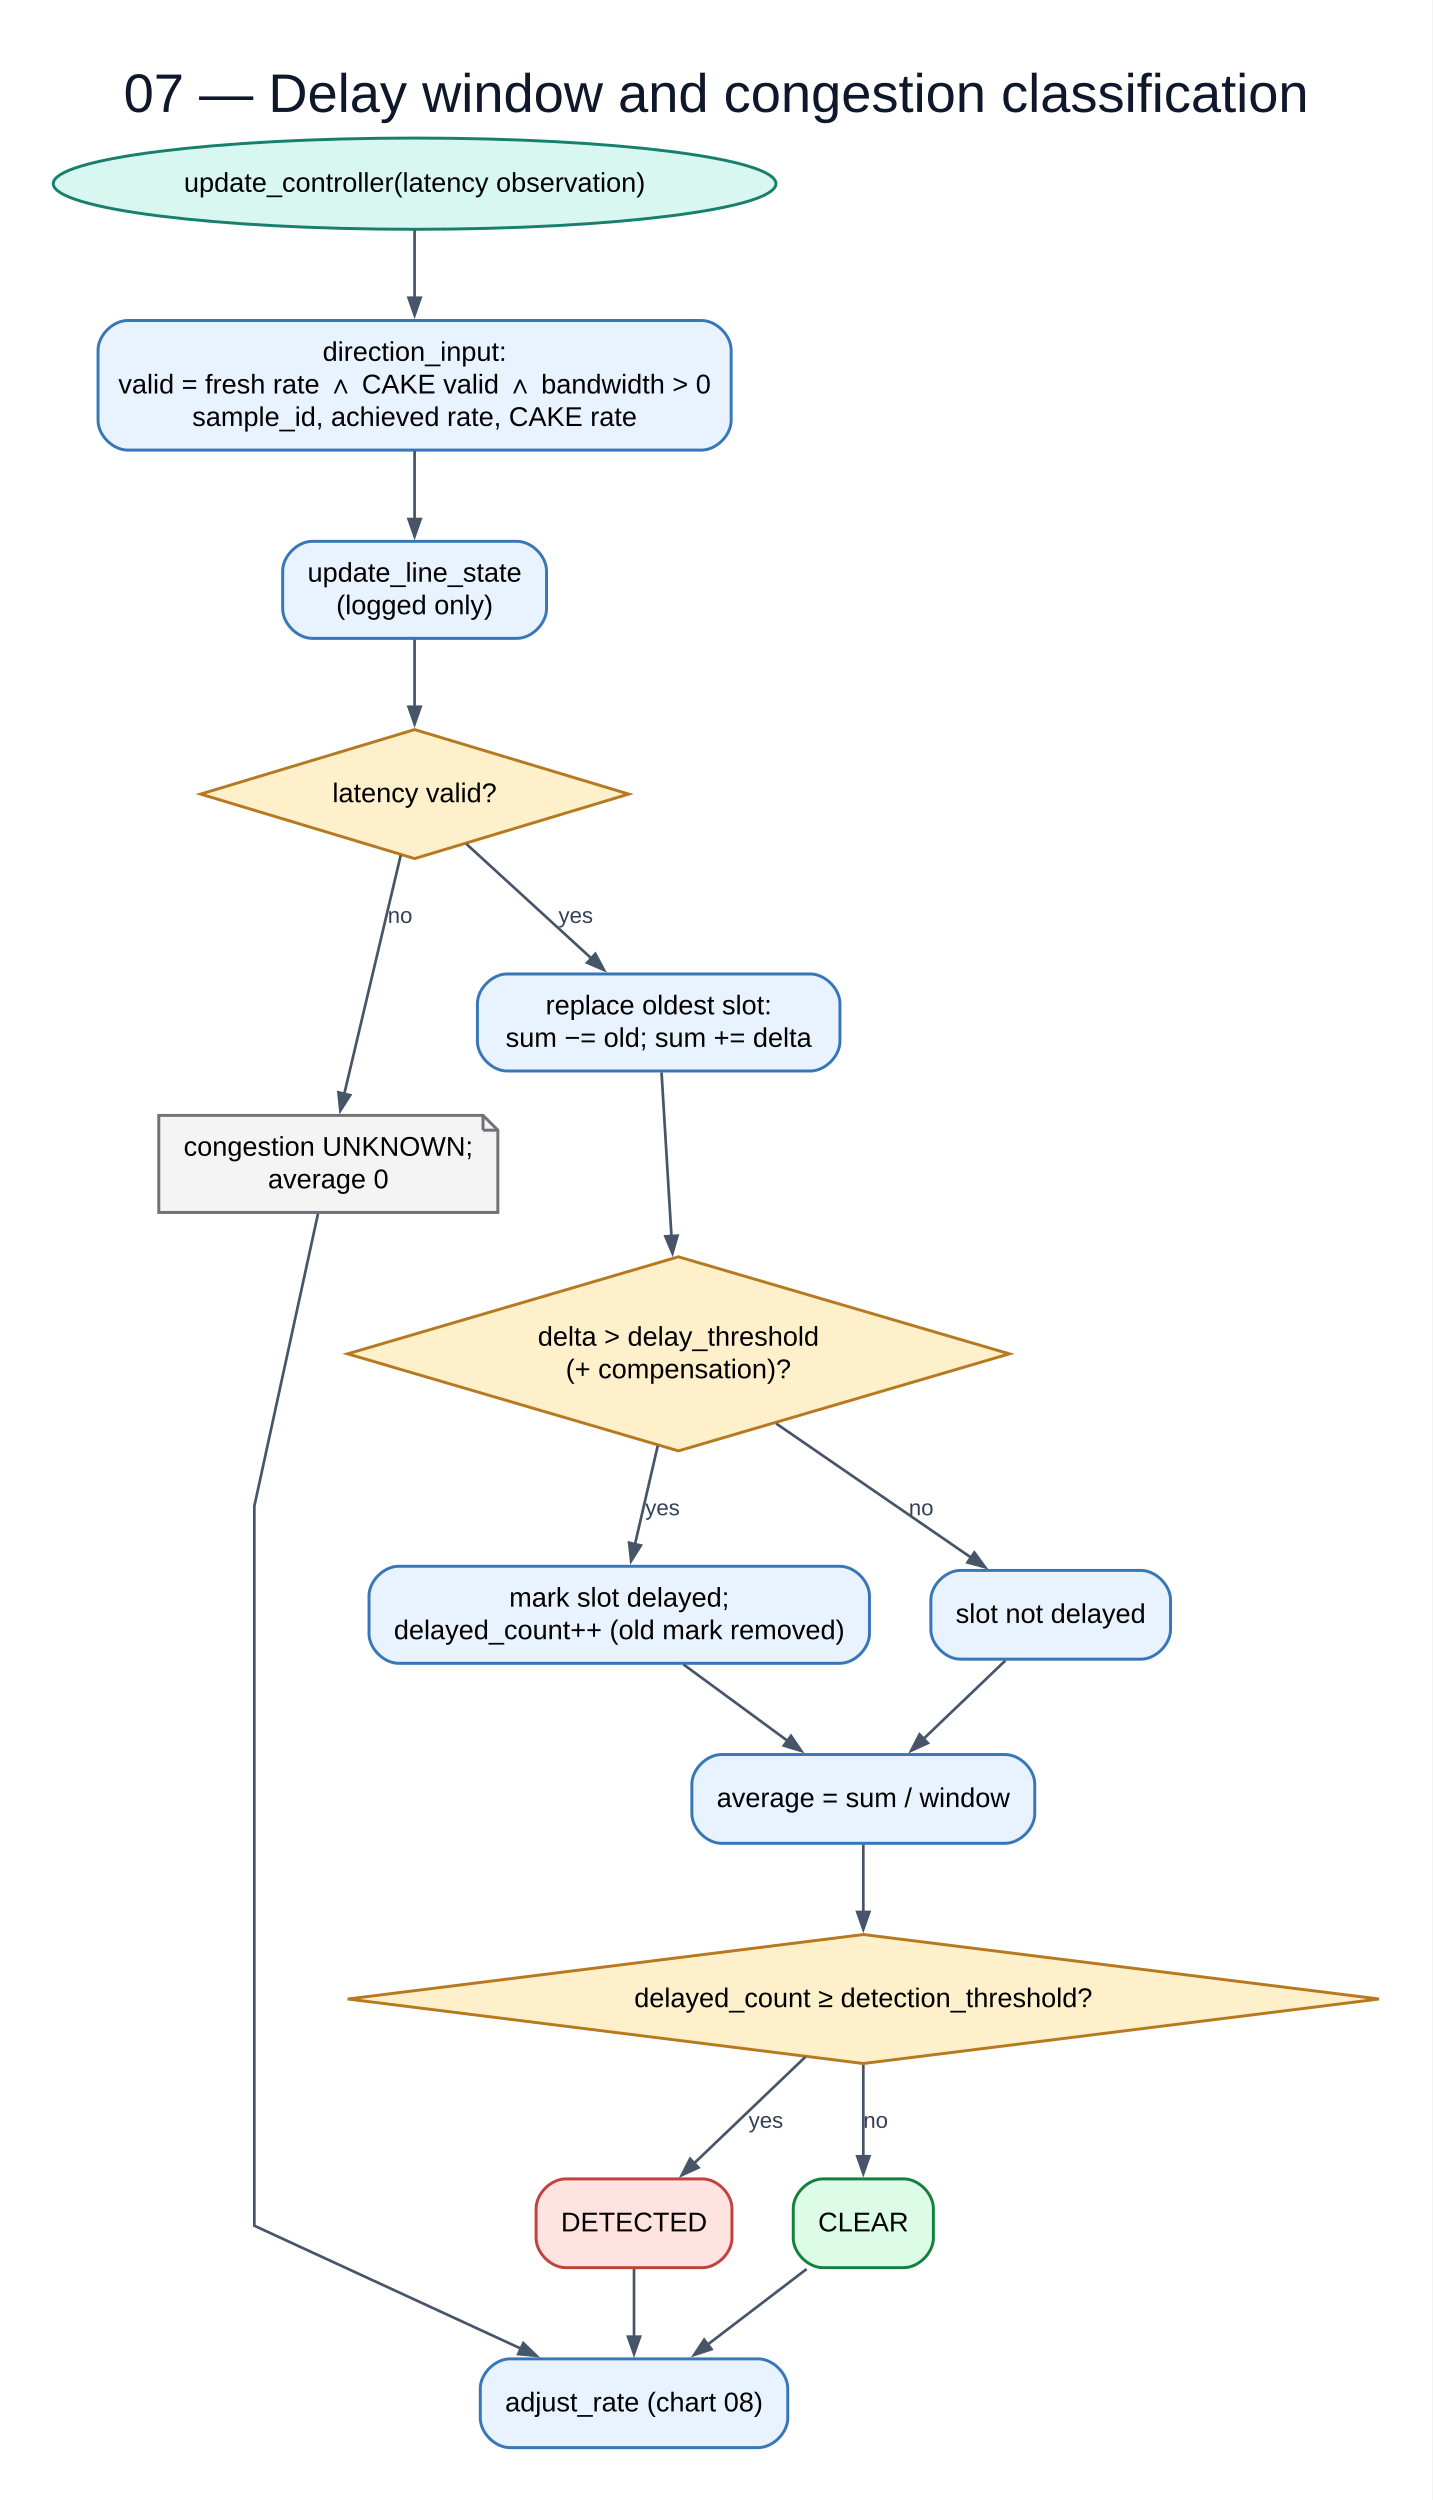
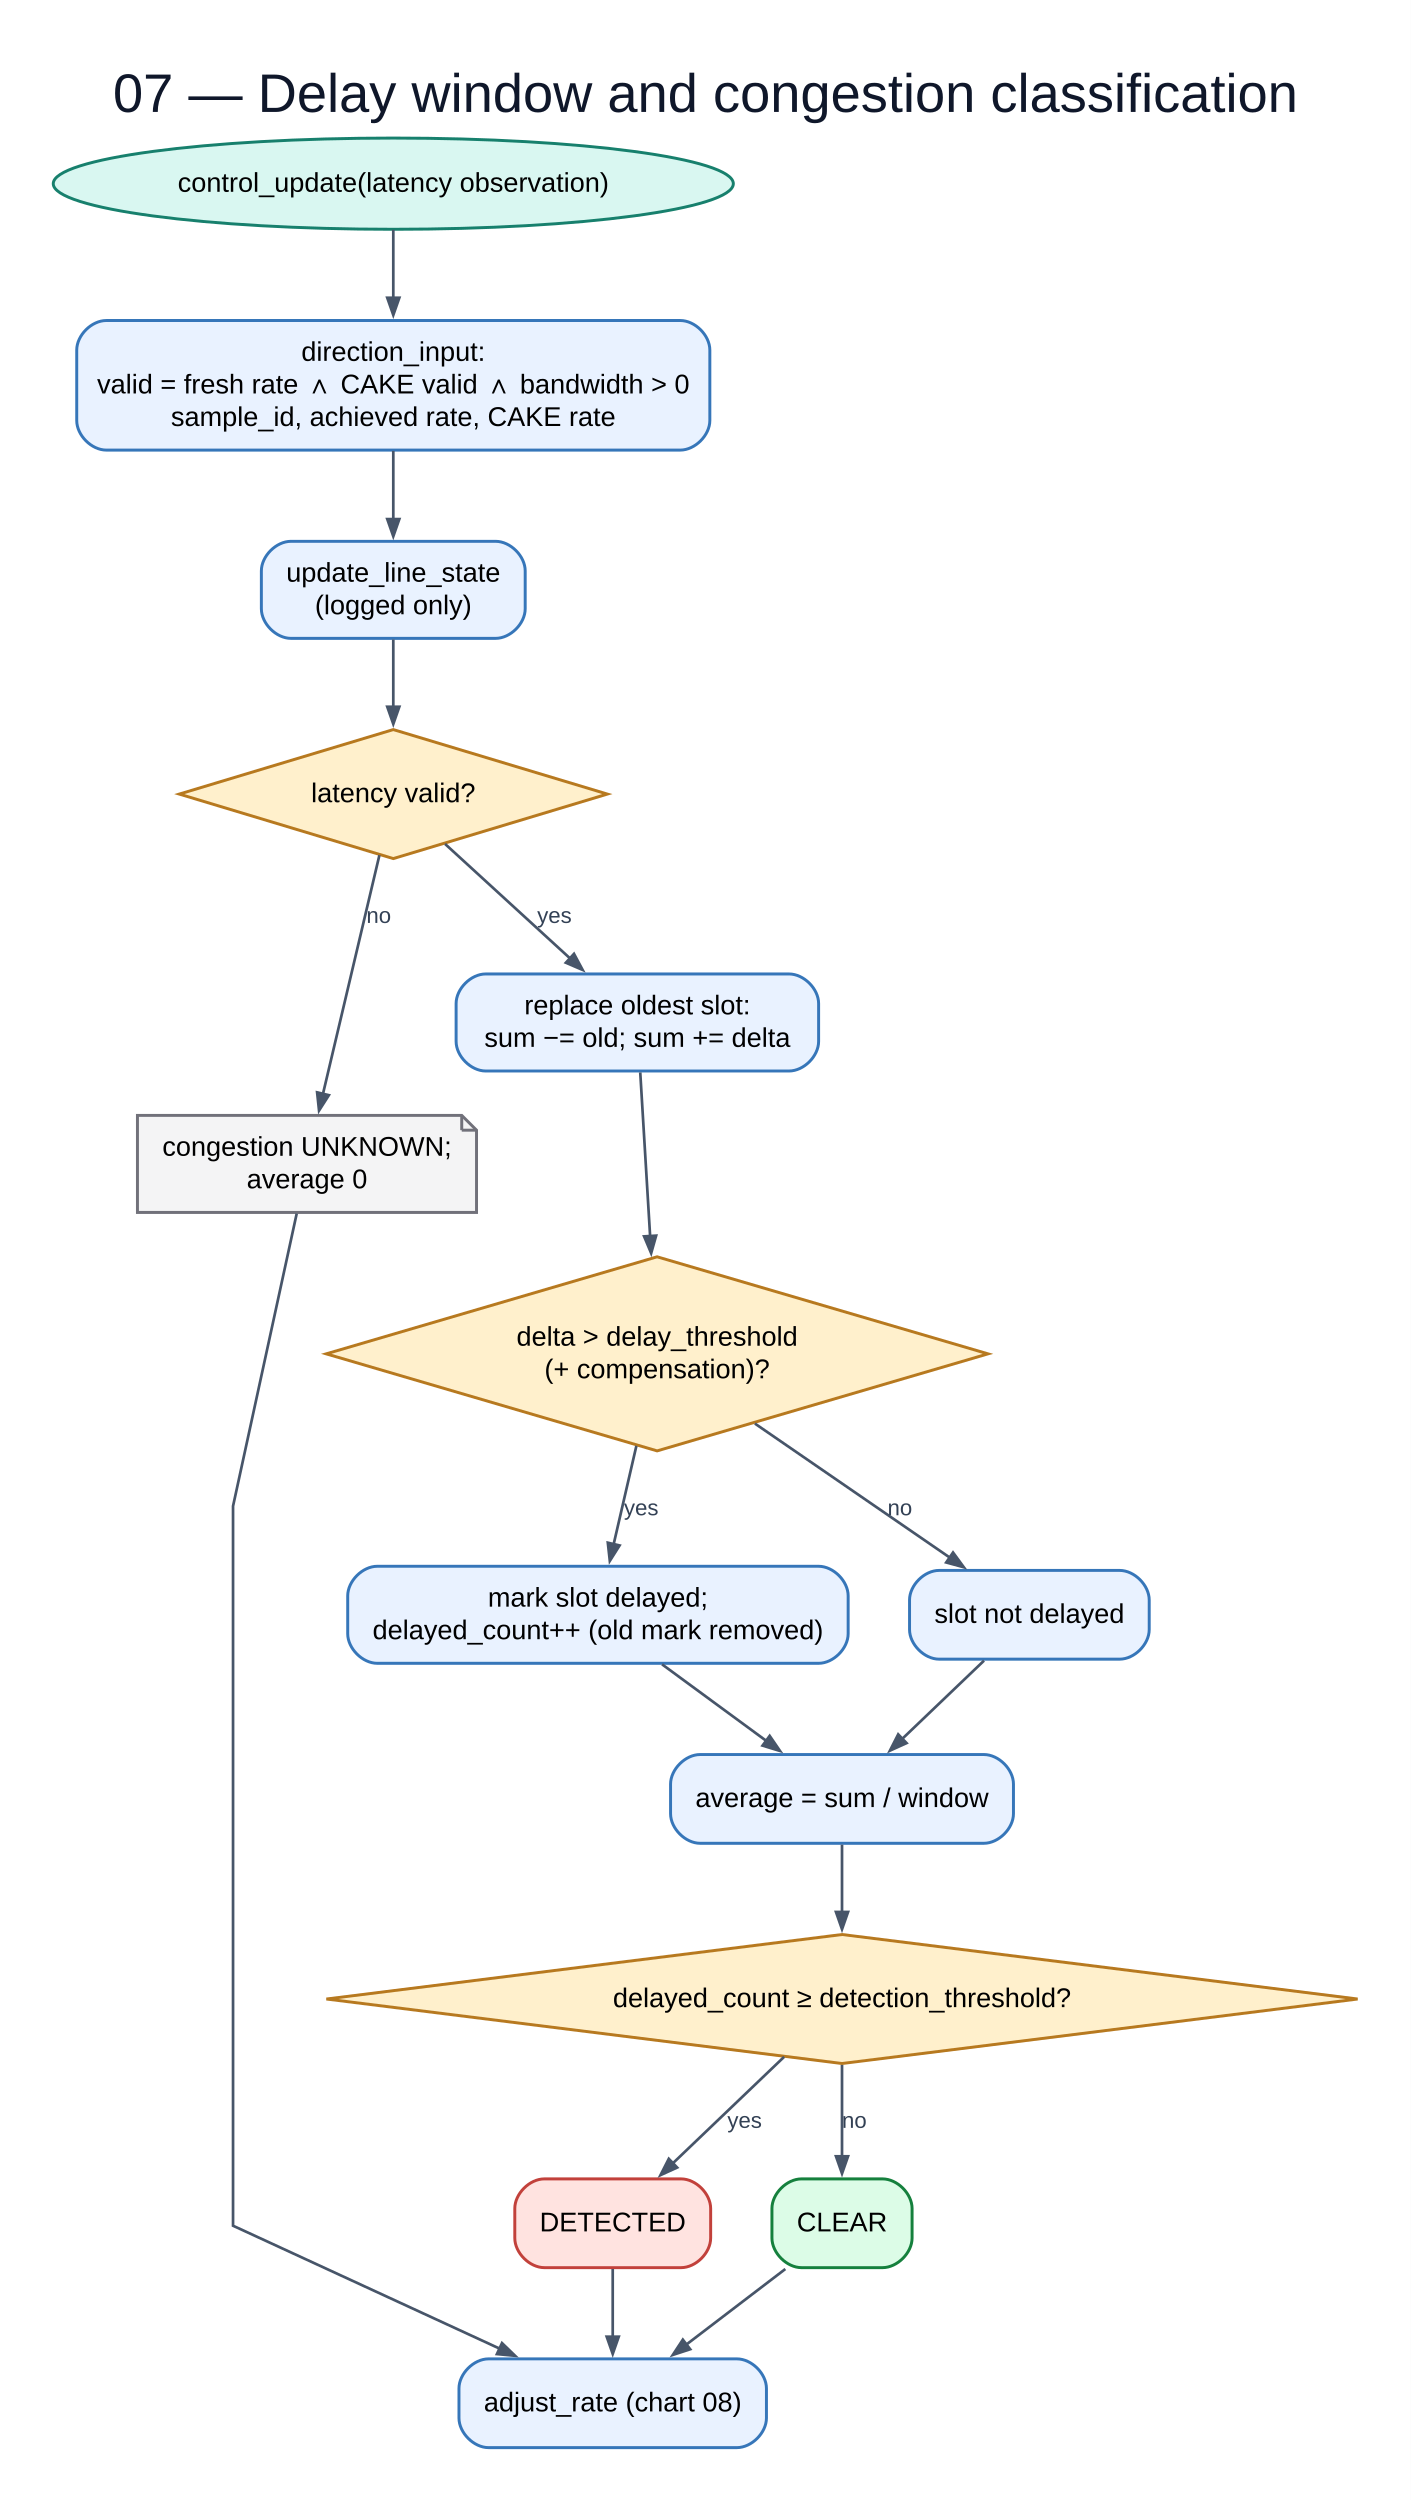
- <svg xmlns="http://www.w3.org/2000/svg" width="581pt" height="1014pt" viewBox="0.00 0.00 581.00 1014.00">
+ <svg xmlns="http://www.w3.org/2000/svg" width="572pt" height="1014pt" viewBox="0.00 0.00 572.00 1014.00">
  <g id="graph0" class="graph" transform="scale(1 1) rotate(0) translate(21.6 992.76)">
-     <polygon fill="white" stroke="none" points="-21.6,21.6 -21.6,-992.76 559.29,-992.76 559.29,21.6 -21.6,21.6" />
-     <text xml:space="preserve" text-anchor="middle" x="268.85" y="-947.36" font-family="Arial" font-size="22.00" fill="#0f172a">07 — Delay window and congestion classification</text>
+     <polygon fill="white" stroke="none" points="-21.6,21.6 -21.6,-992.76 550.65,-992.76 550.65,21.6 -21.6,21.6" />
+     <text xml:space="preserve" text-anchor="middle" x="264.52" y="-947.36" font-family="Arial" font-size="22.00" fill="#0f172a">07 — Delay window and congestion classification</text>
    <g id="node1" class="node">
-       <ellipse fill="#d9f7f1" stroke="#17806d" stroke-width="1.2" cx="146.56" cy="-918.26" rx="146.56" ry="18.5" />
-       <text xml:space="preserve" text-anchor="middle" x="146.56" y="-914.96" font-family="Arial" font-size="11.00">update_controller(latency observation)</text>
+       <ellipse fill="#d9f7f1" stroke="#17806d" stroke-width="1.2" cx="137.92" cy="-918.26" rx="137.92" ry="18.5" />
+       <text xml:space="preserve" text-anchor="middle" x="137.92" y="-914.96" font-family="Arial" font-size="11.00">control_update(latency observation)</text>
    </g>
    <g id="node2" class="node">
-       <path fill="#e9f2ff" stroke="#3676b9" stroke-width="1.2" d="M262.95,-862.76C262.95,-862.76 30.17,-862.76 30.17,-862.76 24.17,-862.76 18.17,-856.76 18.17,-850.76 18.17,-850.76 18.17,-822.2 18.17,-822.2 18.17,-816.2 24.17,-810.2 30.17,-810.2 30.17,-810.2 262.95,-810.2 262.95,-810.2 268.95,-810.2 274.95,-816.2 274.95,-822.2 274.95,-822.2 274.95,-850.76 274.95,-850.76 274.95,-856.76 268.95,-862.76 262.95,-862.76" />
-       <text xml:space="preserve" text-anchor="middle" x="146.56" y="-846.38" font-family="Arial" font-size="11.00">direction_input:</text>
-       <text xml:space="preserve" text-anchor="middle" x="146.56" y="-833.18" font-family="Arial" font-size="11.00">valid = fresh rate ∧ CAKE valid ∧ bandwidth &gt; 0</text>
-       <text xml:space="preserve" text-anchor="middle" x="146.56" y="-819.98" font-family="Arial" font-size="11.00">sample_id, achieved rate, CAKE rate</text>
+       <path fill="#e9f2ff" stroke="#3676b9" stroke-width="1.2" d="M254.31,-862.76C254.31,-862.76 21.52,-862.76 21.52,-862.76 15.52,-862.76 9.52,-856.76 9.52,-850.76 9.52,-850.76 9.52,-822.2 9.52,-822.2 9.52,-816.2 15.52,-810.2 21.52,-810.2 21.52,-810.2 254.31,-810.2 254.31,-810.2 260.31,-810.2 266.31,-816.2 266.31,-822.2 266.31,-822.2 266.31,-850.76 266.31,-850.76 266.31,-856.76 260.31,-862.76 254.31,-862.76" />
+       <text xml:space="preserve" text-anchor="middle" x="137.92" y="-846.38" font-family="Arial" font-size="11.00">direction_input:</text>
+       <text xml:space="preserve" text-anchor="middle" x="137.92" y="-833.18" font-family="Arial" font-size="11.00">valid = fresh rate ∧ CAKE valid ∧ bandwidth &gt; 0</text>
+       <text xml:space="preserve" text-anchor="middle" x="137.92" y="-819.98" font-family="Arial" font-size="11.00">sample_id, achieved rate, CAKE rate</text>
    </g>
    <g id="edge1" class="edge">
-       <path fill="none" stroke="#475569" stroke-width="1.1" d="M146.56,-899.55C146.56,-891.4 146.56,-881.43 146.56,-871.89" />
-       <polygon fill="#475569" stroke="#475569" stroke-width="1.1" points="149.01,-871.98 146.56,-864.98 144.11,-871.98 149.01,-871.98" />
+       <path fill="none" stroke="#475569" stroke-width="1.1" d="M137.92,-899.55C137.92,-891.4 137.92,-881.43 137.92,-871.89" />
+       <polygon fill="#475569" stroke="#475569" stroke-width="1.1" points="140.37,-871.98 137.92,-864.98 135.47,-871.98 140.37,-871.98" />
    </g>
    <g id="node3" class="node">
-       <path fill="#e9f2ff" stroke="#3676b9" stroke-width="1.2" d="M188.07,-773.2C188.07,-773.2 105.05,-773.2 105.05,-773.2 99.05,-773.2 93.05,-767.2 93.05,-761.2 93.05,-761.2 93.05,-745.84 93.05,-745.84 93.05,-739.84 99.05,-733.84 105.05,-733.84 105.05,-733.84 188.07,-733.84 188.07,-733.84 194.07,-733.84 200.07,-739.84 200.07,-745.84 200.07,-745.84 200.07,-761.2 200.07,-761.2 200.07,-767.2 194.07,-773.2 188.07,-773.2" />
-       <text xml:space="preserve" text-anchor="middle" x="146.56" y="-756.82" font-family="Arial" font-size="11.00">update_line_state</text>
-       <text xml:space="preserve" text-anchor="middle" x="146.56" y="-743.62" font-family="Arial" font-size="11.00">(logged only)</text>
+       <path fill="#e9f2ff" stroke="#3676b9" stroke-width="1.2" d="M179.42,-773.2C179.42,-773.2 96.41,-773.2 96.41,-773.2 90.41,-773.2 84.41,-767.2 84.41,-761.2 84.41,-761.2 84.41,-745.84 84.41,-745.84 84.41,-739.84 90.41,-733.84 96.41,-733.84 96.41,-733.84 179.42,-733.84 179.42,-733.84 185.42,-733.84 191.42,-739.84 191.42,-745.84 191.42,-745.84 191.42,-761.2 191.42,-761.2 191.42,-767.2 185.42,-773.2 179.42,-773.2" />
+       <text xml:space="preserve" text-anchor="middle" x="137.92" y="-756.82" font-family="Arial" font-size="11.00">update_line_state</text>
+       <text xml:space="preserve" text-anchor="middle" x="137.92" y="-743.62" font-family="Arial" font-size="11.00">(logged only)</text>
    </g>
    <g id="edge2" class="edge">
-       <path fill="none" stroke="#475569" stroke-width="1.1" d="M146.56,-809.86C146.56,-801.04 146.56,-791.12 146.56,-782.14" />
-       <polygon fill="#475569" stroke="#475569" stroke-width="1.1" points="149.01,-782.22 146.56,-775.22 144.11,-782.22 149.01,-782.22" />
+       <path fill="none" stroke="#475569" stroke-width="1.1" d="M137.92,-809.86C137.92,-801.04 137.92,-791.12 137.92,-782.14" />
+       <polygon fill="#475569" stroke="#475569" stroke-width="1.1" points="140.37,-782.22 137.92,-775.22 135.47,-782.22 140.37,-782.22" />
    </g>
    <g id="node4" class="node">
-       <polygon fill="#fff0cc" stroke="#b7791f" stroke-width="1.2" points="146.56,-696.84 59.75,-670.68 146.56,-644.52 233.37,-670.68 146.56,-696.84" />
-       <text xml:space="preserve" text-anchor="middle" x="146.56" y="-667.38" font-family="Arial" font-size="11.00">latency valid?</text>
+       <polygon fill="#fff0cc" stroke="#b7791f" stroke-width="1.2" points="137.92,-696.84 51.11,-670.68 137.92,-644.52 224.73,-670.68 137.92,-696.84" />
+       <text xml:space="preserve" text-anchor="middle" x="137.92" y="-667.38" font-family="Arial" font-size="11.00">latency valid?</text>
    </g>
    <g id="edge3" class="edge">
-       <path fill="none" stroke="#475569" stroke-width="1.1" d="M146.56,-733.36C146.56,-725.14 146.56,-715.28 146.56,-705.88" />
-       <polygon fill="#475569" stroke="#475569" stroke-width="1.1" points="149.01,-706.1 146.56,-699.1 144.11,-706.1 149.01,-706.1" />
+       <path fill="none" stroke="#475569" stroke-width="1.1" d="M137.92,-733.36C137.92,-725.14 137.92,-715.28 137.92,-705.88" />
+       <polygon fill="#475569" stroke="#475569" stroke-width="1.1" points="140.37,-706.1 137.92,-699.1 135.47,-706.1 140.37,-706.1" />
    </g>
    <g id="node5" class="node">
-       <polygon fill="#f4f4f5" stroke="#71717a" stroke-width="1.2" points="174.32,-540.36 42.8,-540.36 42.8,-501 180.32,-501 180.32,-534.36 174.32,-540.36" />
-       <polyline fill="none" stroke="#71717a" stroke-width="1.2" points="174.32,-540.36 174.32,-534.36" />
-       <polyline fill="none" stroke="#71717a" stroke-width="1.2" points="180.32,-534.36 174.32,-534.36" />
-       <text xml:space="preserve" text-anchor="middle" x="111.56" y="-523.98" font-family="Arial" font-size="11.00">congestion UNKNOWN;</text>
-       <text xml:space="preserve" text-anchor="middle" x="111.56" y="-510.78" font-family="Arial" font-size="11.00">average 0</text>
+       <polygon fill="#f4f4f5" stroke="#71717a" stroke-width="1.2" points="165.68,-540.36 34.15,-540.36 34.15,-501 171.68,-501 171.68,-534.36 165.68,-540.36" />
+       <polyline fill="none" stroke="#71717a" stroke-width="1.2" points="165.68,-540.36 165.68,-534.36" />
+       <polyline fill="none" stroke="#71717a" stroke-width="1.2" points="171.68,-534.36 165.68,-534.36" />
+       <text xml:space="preserve" text-anchor="middle" x="102.92" y="-523.98" font-family="Arial" font-size="11.00">congestion UNKNOWN;</text>
+       <text xml:space="preserve" text-anchor="middle" x="102.92" y="-510.78" font-family="Arial" font-size="11.00">average 0</text>
    </g>
    <g id="edge4" class="edge">
-       <path fill="none" stroke="#475569" stroke-width="1.1" d="M140.94,-645.9C134.67,-619.39 124.55,-576.6 117.97,-548.8" />
-       <polygon fill="#475569" stroke="#475569" stroke-width="1.1" points="120.44,-548.56 116.44,-542.31 115.67,-549.69 120.44,-548.56" />
-       <text xml:space="preserve" text-anchor="middle" x="140.67" y="-618.42" font-family="Arial" font-size="9.00" fill="#334155">no</text>
+       <path fill="none" stroke="#475569" stroke-width="1.1" d="M132.29,-645.9C126.02,-619.39 115.9,-576.6 109.33,-548.8" />
+       <polygon fill="#475569" stroke="#475569" stroke-width="1.1" points="111.79,-548.56 107.8,-542.31 107.02,-549.69 111.79,-548.56" />
+       <text xml:space="preserve" text-anchor="middle" x="132.02" y="-618.42" font-family="Arial" font-size="9.00" fill="#334155">no</text>
    </g>
    <g id="node6" class="node">
-       <path fill="#e9f2ff" stroke="#3676b9" stroke-width="1.2" d="M307.08,-597.72C307.08,-597.72 184.04,-597.72 184.04,-597.72 178.04,-597.72 172.04,-591.72 172.04,-585.72 172.04,-585.72 172.04,-570.36 172.04,-570.36 172.04,-564.36 178.04,-558.36 184.04,-558.36 184.04,-558.36 307.08,-558.36 307.08,-558.36 313.08,-558.36 319.08,-564.36 319.08,-570.36 319.08,-570.36 319.08,-585.72 319.08,-585.72 319.08,-591.72 313.08,-597.72 307.08,-597.72" />
-       <text xml:space="preserve" text-anchor="middle" x="245.56" y="-581.34" font-family="Arial" font-size="11.00">replace oldest slot:</text>
-       <text xml:space="preserve" text-anchor="middle" x="245.56" y="-568.14" font-family="Arial" font-size="11.00">sum −= old; sum += delta</text>
+       <path fill="#e9f2ff" stroke="#3676b9" stroke-width="1.2" d="M298.43,-597.72C298.43,-597.72 175.4,-597.72 175.4,-597.72 169.4,-597.72 163.4,-591.72 163.4,-585.72 163.4,-585.72 163.4,-570.36 163.4,-570.36 163.4,-564.36 169.4,-558.36 175.4,-558.36 175.4,-558.36 298.43,-558.36 298.43,-558.36 304.43,-558.36 310.43,-564.36 310.43,-570.36 310.43,-570.36 310.43,-585.72 310.43,-585.72 310.43,-591.72 304.43,-597.72 298.43,-597.72" />
+       <text xml:space="preserve" text-anchor="middle" x="236.92" y="-581.34" font-family="Arial" font-size="11.00">replace oldest slot:</text>
+       <text xml:space="preserve" text-anchor="middle" x="236.92" y="-568.14" font-family="Arial" font-size="11.00">sum −= old; sum += delta</text>
    </g>
    <g id="edge5" class="edge">
-       <path fill="none" stroke="#475569" stroke-width="1.1" d="M167.56,-650.46C182.39,-636.88 202.4,-618.56 218.44,-603.87" />
-       <polygon fill="#475569" stroke="#475569" stroke-width="1.1" points="219.86,-605.89 223.37,-599.36 216.55,-602.28 219.86,-605.89" />
-       <text xml:space="preserve" text-anchor="middle" x="211.93" y="-618.42" font-family="Arial" font-size="9.00" fill="#334155">yes</text>
+       <path fill="none" stroke="#475569" stroke-width="1.1" d="M158.91,-650.46C173.74,-636.88 193.75,-618.56 209.79,-603.87" />
+       <polygon fill="#475569" stroke="#475569" stroke-width="1.1" points="211.21,-605.89 214.72,-599.36 207.91,-602.28 211.21,-605.89" />
+       <text xml:space="preserve" text-anchor="middle" x="203.29" y="-618.42" font-family="Arial" font-size="9.00" fill="#334155">yes</text>
    </g>
    <g id="node14" class="node">
-       <path fill="#e9f2ff" stroke="#3676b9" stroke-width="1.2" d="M285.92,-36C285.92,-36 185.2,-36 185.2,-36 179.2,-36 173.2,-30 173.2,-24 173.2,-24 173.2,-12 173.2,-12 173.2,-6 179.2,0 185.2,0 185.2,0 285.92,0 285.92,0 291.92,0 297.92,-6 297.92,-12 297.92,-12 297.92,-24 297.92,-24 297.92,-30 291.92,-36 285.92,-36" />
-       <text xml:space="preserve" text-anchor="middle" x="235.56" y="-14.7" font-family="Arial" font-size="11.00">adjust_rate (chart 08)</text>
+       <path fill="#e9f2ff" stroke="#3676b9" stroke-width="1.2" d="M277.27,-36C277.27,-36 176.56,-36 176.56,-36 170.56,-36 164.56,-30 164.56,-24 164.56,-24 164.56,-12 164.56,-12 164.56,-6 170.56,0 176.56,0 176.56,0 277.27,0 277.27,0 283.27,0 289.27,-6 289.27,-12 289.27,-12 289.27,-24 289.27,-24 289.27,-30 283.27,-36 277.27,-36" />
+       <text xml:space="preserve" text-anchor="middle" x="226.92" y="-14.7" font-family="Arial" font-size="11.00">adjust_rate (chart 08)</text>
    </g>
    <g id="edge16" class="edge">
-       <path fill="none" stroke="#475569" stroke-width="1.1" d="M107.39,-500.52C99.15,-462.66 81.56,-381.88 81.56,-381.88 81.56,-381.88 81.56,-381.88 81.56,-90 81.56,-90 144.41,-61.03 189.8,-40.1" />
-       <polygon fill="#475569" stroke="#475569" stroke-width="1.1" points="190.65,-42.4 195.98,-37.25 188.6,-37.95 190.65,-42.4" />
+       <path fill="none" stroke="#475569" stroke-width="1.1" d="M98.74,-500.52C90.5,-462.66 72.92,-381.88 72.92,-381.88 72.92,-381.88 72.92,-381.88 72.92,-90 72.92,-90 135.76,-61.03 181.16,-40.1" />
+       <polygon fill="#475569" stroke="#475569" stroke-width="1.1" points="182.01,-42.4 187.34,-37.25 179.95,-37.95 182.01,-42.4" />
    </g>
    <g id="node7" class="node">
-       <polygon fill="#fff0cc" stroke="#b7791f" stroke-width="1.2" points="253.56,-483 119.35,-443.64 253.56,-404.28 387.78,-443.64 253.56,-483" />
-       <text xml:space="preserve" text-anchor="middle" x="253.56" y="-446.94" font-family="Arial" font-size="11.00">delta &gt; delay_threshold</text>
-       <text xml:space="preserve" text-anchor="middle" x="253.56" y="-433.74" font-family="Arial" font-size="11.00">(+ compensation)?</text>
+       <polygon fill="#fff0cc" stroke="#b7791f" stroke-width="1.2" points="244.92,-483 110.7,-443.64 244.92,-404.28 379.13,-443.64 244.92,-483" />
+       <text xml:space="preserve" text-anchor="middle" x="244.92" y="-446.94" font-family="Arial" font-size="11.00">delta &gt; delay_threshold</text>
+       <text xml:space="preserve" text-anchor="middle" x="244.92" y="-433.74" font-family="Arial" font-size="11.00">(+ compensation)?</text>
    </g>
    <g id="edge6" class="edge">
-       <path fill="none" stroke="#475569" stroke-width="1.1" d="M246.72,-557.79C247.77,-540.43 249.36,-514.19 250.74,-491.35" />
-       <polygon fill="#475569" stroke="#475569" stroke-width="1.1" points="253.18,-491.58 251.15,-484.45 248.29,-491.29 253.18,-491.58" />
+       <path fill="none" stroke="#475569" stroke-width="1.1" d="M238.08,-557.79C239.13,-540.43 240.71,-514.19 242.09,-491.35" />
+       <polygon fill="#475569" stroke="#475569" stroke-width="1.1" points="244.53,-491.58 242.51,-484.45 239.64,-491.29 244.53,-491.58" />
    </g>
    <g id="node8" class="node">
-       <path fill="#e9f2ff" stroke="#3676b9" stroke-width="1.2" d="M319.05,-357.48C319.05,-357.48 140.07,-357.48 140.07,-357.48 134.07,-357.48 128.07,-351.48 128.07,-345.48 128.07,-345.48 128.07,-330.12 128.07,-330.12 128.07,-324.12 134.07,-318.12 140.07,-318.12 140.07,-318.12 319.05,-318.12 319.05,-318.12 325.05,-318.12 331.05,-324.12 331.05,-330.12 331.05,-330.12 331.05,-345.48 331.05,-345.48 331.05,-351.48 325.05,-357.48 319.05,-357.48" />
-       <text xml:space="preserve" text-anchor="middle" x="229.56" y="-341.1" font-family="Arial" font-size="11.00">mark slot delayed;</text>
-       <text xml:space="preserve" text-anchor="middle" x="229.56" y="-327.9" font-family="Arial" font-size="11.00">delayed_count++ (old mark removed)</text>
+       <path fill="#e9f2ff" stroke="#3676b9" stroke-width="1.2" d="M310.41,-357.48C310.41,-357.48 131.43,-357.48 131.43,-357.48 125.43,-357.48 119.43,-351.48 119.43,-345.48 119.43,-345.48 119.43,-330.12 119.43,-330.12 119.43,-324.12 125.43,-318.12 131.43,-318.12 131.43,-318.12 310.41,-318.12 310.41,-318.12 316.41,-318.12 322.41,-324.12 322.41,-330.12 322.41,-330.12 322.41,-345.48 322.41,-345.48 322.41,-351.48 316.41,-357.48 310.41,-357.48" />
+       <text xml:space="preserve" text-anchor="middle" x="220.92" y="-341.1" font-family="Arial" font-size="11.00">mark slot delayed;</text>
+       <text xml:space="preserve" text-anchor="middle" x="220.92" y="-327.9" font-family="Arial" font-size="11.00">delayed_count++ (old mark removed)</text>
    </g>
    <g id="edge7" class="edge">
-       <path fill="none" stroke="#475569" stroke-width="1.1" d="M245.17,-406.32C242.14,-393.24 238.78,-378.7 235.96,-366.47" />
-       <polygon fill="#475569" stroke="#475569" stroke-width="1.1" points="238.34,-365.92 234.38,-359.65 233.57,-367.03 238.34,-365.92" />
-       <text xml:space="preserve" text-anchor="middle" x="247.13" y="-378.18" font-family="Arial" font-size="9.00" fill="#334155">yes</text>
+       <path fill="none" stroke="#475569" stroke-width="1.1" d="M236.52,-406.32C233.5,-393.24 230.14,-378.7 227.31,-366.47" />
+       <polygon fill="#475569" stroke="#475569" stroke-width="1.1" points="229.7,-365.92 225.74,-359.65 224.93,-367.03 229.7,-365.92" />
+       <text xml:space="preserve" text-anchor="middle" x="238.48" y="-378.18" font-family="Arial" font-size="9.00" fill="#334155">yes</text>
    </g>
    <g id="node9" class="node">
-       <path fill="#e9f2ff" stroke="#3676b9" stroke-width="1.2" d="M441.17,-355.8C441.17,-355.8 367.95,-355.8 367.95,-355.8 361.95,-355.8 355.95,-349.8 355.95,-343.8 355.95,-343.8 355.95,-331.8 355.95,-331.8 355.95,-325.8 361.95,-319.8 367.95,-319.8 367.95,-319.8 441.17,-319.8 441.17,-319.8 447.17,-319.8 453.17,-325.8 453.17,-331.8 453.17,-331.8 453.17,-343.8 453.17,-343.8 453.17,-349.8 447.17,-355.8 441.17,-355.8" />
-       <text xml:space="preserve" text-anchor="middle" x="404.56" y="-334.5" font-family="Arial" font-size="11.00">slot not delayed</text>
+       <path fill="#e9f2ff" stroke="#3676b9" stroke-width="1.2" d="M432.52,-355.8C432.52,-355.8 359.31,-355.8 359.31,-355.8 353.31,-355.8 347.31,-349.8 347.31,-343.8 347.31,-343.8 347.31,-331.8 347.31,-331.8 347.31,-325.8 353.31,-319.8 359.31,-319.8 359.31,-319.8 432.52,-319.8 432.52,-319.8 438.52,-319.8 444.52,-325.8 444.52,-331.8 444.52,-331.8 444.52,-343.8 444.52,-343.8 444.52,-349.8 438.52,-355.8 432.52,-355.8" />
+       <text xml:space="preserve" text-anchor="middle" x="395.92" y="-334.5" font-family="Arial" font-size="11.00">slot not delayed</text>
    </g>
    <g id="edge8" class="edge">
-       <path fill="none" stroke="#475569" stroke-width="1.1" d="M293.23,-415.36C317.94,-398.37 349.31,-376.79 372.45,-360.88" />
-       <polygon fill="#475569" stroke="#475569" stroke-width="1.1" points="373.6,-363.07 377.98,-357.08 370.82,-359.03 373.6,-363.07" />
-       <text xml:space="preserve" text-anchor="middle" x="352.03" y="-378.18" font-family="Arial" font-size="9.00" fill="#334155">no</text>
+       <path fill="none" stroke="#475569" stroke-width="1.1" d="M284.59,-415.36C309.3,-398.37 340.67,-376.79 363.81,-360.88" />
+       <polygon fill="#475569" stroke="#475569" stroke-width="1.1" points="364.95,-363.07 369.33,-357.08 362.18,-359.03 364.95,-363.07" />
+       <text xml:space="preserve" text-anchor="middle" x="343.39" y="-378.18" font-family="Arial" font-size="9.00" fill="#334155">no</text>
    </g>
    <g id="node10" class="node">
-       <path fill="#e9f2ff" stroke="#3676b9" stroke-width="1.2" d="M386.1,-281.12C386.1,-281.12 271.02,-281.12 271.02,-281.12 265.02,-281.12 259.02,-275.12 259.02,-269.12 259.02,-269.12 259.02,-257.12 259.02,-257.12 259.02,-251.12 265.02,-245.12 271.02,-245.12 271.02,-245.12 386.1,-245.12 386.1,-245.12 392.1,-245.12 398.1,-251.12 398.1,-257.12 398.1,-257.12 398.1,-269.12 398.1,-269.12 398.1,-275.12 392.1,-281.12 386.1,-281.12" />
-       <text xml:space="preserve" text-anchor="middle" x="328.56" y="-259.82" font-family="Arial" font-size="11.00">average = sum / window</text>
+       <path fill="#e9f2ff" stroke="#3676b9" stroke-width="1.2" d="M377.46,-281.12C377.46,-281.12 262.38,-281.12 262.38,-281.12 256.38,-281.12 250.38,-275.12 250.38,-269.12 250.38,-269.12 250.38,-257.12 250.38,-257.12 250.38,-251.12 256.38,-245.12 262.38,-245.12 262.38,-245.12 377.46,-245.12 377.46,-245.12 383.46,-245.12 389.46,-251.12 389.46,-257.12 389.46,-257.12 389.46,-269.12 389.46,-269.12 389.46,-275.12 383.46,-281.12 377.46,-281.12" />
+       <text xml:space="preserve" text-anchor="middle" x="319.92" y="-259.82" font-family="Arial" font-size="11.00">average = sum / window</text>
    </g>
    <g id="edge9" class="edge">
-       <path fill="none" stroke="#475569" stroke-width="1.1" d="M255.57,-317.7C268.55,-308.18 284.33,-296.59 297.89,-286.63" />
-       <polygon fill="#475569" stroke="#475569" stroke-width="1.1" points="299.22,-288.7 303.41,-282.58 296.32,-284.75 299.22,-288.7" />
+       <path fill="none" stroke="#475569" stroke-width="1.1" d="M246.93,-317.7C259.9,-308.18 275.68,-296.59 289.25,-286.63" />
+       <polygon fill="#475569" stroke="#475569" stroke-width="1.1" points="290.58,-288.7 294.77,-282.58 287.68,-284.75 290.58,-288.7" />
    </g>
    <g id="edge10" class="edge">
-       <path fill="none" stroke="#475569" stroke-width="1.1" d="M386.16,-319.21C376.17,-309.65 363.7,-297.72 352.91,-287.41" />
-       <polygon fill="#475569" stroke="#475569" stroke-width="1.1" points="354.74,-285.77 347.99,-282.7 351.36,-289.31 354.74,-285.77" />
+       <path fill="none" stroke="#475569" stroke-width="1.1" d="M377.52,-319.21C367.53,-309.65 355.05,-297.72 344.27,-287.41" />
+       <polygon fill="#475569" stroke="#475569" stroke-width="1.1" points="346.1,-285.77 339.35,-282.7 342.71,-289.31 346.1,-285.77" />
    </g>
    <g id="node11" class="node">
-       <polygon fill="#fff0cc" stroke="#b7791f" stroke-width="1.2" points="328.56,-208.12 119.43,-181.96 328.56,-155.8 537.69,-181.96 328.56,-208.12" />
-       <text xml:space="preserve" text-anchor="middle" x="328.56" y="-178.66" font-family="Arial" font-size="11.00">delayed_count ≥ detection_threshold?</text>
+       <polygon fill="#fff0cc" stroke="#b7791f" stroke-width="1.2" points="319.92,-208.12 110.78,-181.96 319.92,-155.8 529.05,-181.96 319.92,-208.12" />
+       <text xml:space="preserve" text-anchor="middle" x="319.92" y="-178.66" font-family="Arial" font-size="11.00">delayed_count ≥ detection_threshold?</text>
    </g>
    <g id="edge11" class="edge">
-       <path fill="none" stroke="#475569" stroke-width="1.1" d="M328.56,-244.55C328.56,-236.46 328.56,-226.57 328.56,-217.1" />
-       <polygon fill="#475569" stroke="#475569" stroke-width="1.1" points="331.01,-217.26 328.56,-210.26 326.11,-217.26 331.01,-217.26" />
+       <path fill="none" stroke="#475569" stroke-width="1.1" d="M319.92,-244.55C319.92,-236.46 319.92,-226.57 319.92,-217.1" />
+       <polygon fill="#475569" stroke="#475569" stroke-width="1.1" points="322.37,-217.26 319.92,-210.26 317.47,-217.26 322.37,-217.26" />
    </g>
    <g id="node12" class="node">
-       <path fill="#ffe3e0" stroke="#c2413b" stroke-width="1.2" d="M263.28,-109C263.28,-109 207.84,-109 207.84,-109 201.84,-109 195.84,-103 195.84,-97 195.84,-97 195.84,-85 195.84,-85 195.84,-79 201.84,-73 207.84,-73 207.84,-73 263.28,-73 263.28,-73 269.28,-73 275.28,-79 275.28,-85 275.28,-85 275.28,-97 275.28,-97 275.28,-103 269.28,-109 263.28,-109" />
-       <text xml:space="preserve" text-anchor="middle" x="235.56" y="-87.7" font-family="Arial" font-size="11.00">DETECTED</text>
+       <path fill="#ffe3e0" stroke="#c2413b" stroke-width="1.2" d="M254.64,-109C254.64,-109 199.2,-109 199.2,-109 193.2,-109 187.2,-103 187.2,-97 187.2,-97 187.2,-85 187.2,-85 187.2,-79 193.2,-73 199.2,-73 199.2,-73 254.64,-73 254.64,-73 260.64,-73 266.64,-79 266.64,-85 266.64,-85 266.64,-97 266.64,-97 266.64,-103 260.64,-109 254.64,-109" />
+       <text xml:space="preserve" text-anchor="middle" x="226.92" y="-87.7" font-family="Arial" font-size="11.00">DETECTED</text>
    </g>
    <g id="edge12" class="edge">
-       <path fill="none" stroke="#475569" stroke-width="1.1" d="M305.09,-158.51C291.28,-145.3 273.84,-128.62 259.88,-115.27" />
-       <polygon fill="#475569" stroke="#475569" stroke-width="1.1" points="261.7,-113.61 254.94,-110.54 258.31,-117.15 261.7,-113.61" />
-       <text xml:space="preserve" text-anchor="middle" x="289.06" y="-129.7" font-family="Arial" font-size="9.00" fill="#334155">yes</text>
+       <path fill="none" stroke="#475569" stroke-width="1.1" d="M296.45,-158.51C282.64,-145.3 265.2,-128.62 251.24,-115.27" />
+       <polygon fill="#475569" stroke="#475569" stroke-width="1.1" points="253.05,-113.61 246.3,-110.54 249.66,-117.15 253.05,-113.61" />
+       <text xml:space="preserve" text-anchor="middle" x="280.42" y="-129.7" font-family="Arial" font-size="9.00" fill="#334155">yes</text>
    </g>
    <g id="node13" class="node">
-       <path fill="#dcfce7" stroke="#15803d" stroke-width="1.2" d="M344.98,-109C344.98,-109 312.14,-109 312.14,-109 306.14,-109 300.14,-103 300.14,-97 300.14,-97 300.14,-85 300.14,-85 300.14,-79 306.14,-73 312.14,-73 312.14,-73 344.98,-73 344.98,-73 350.98,-73 356.98,-79 356.98,-85 356.98,-85 356.98,-97 356.98,-97 356.98,-103 350.98,-109 344.98,-109" />
-       <text xml:space="preserve" text-anchor="middle" x="328.56" y="-87.7" font-family="Arial" font-size="11.00">CLEAR</text>
+       <path fill="#dcfce7" stroke="#15803d" stroke-width="1.2" d="M336.34,-109C336.34,-109 303.5,-109 303.5,-109 297.5,-109 291.5,-103 291.5,-97 291.5,-97 291.5,-85 291.5,-85 291.5,-79 297.5,-73 303.5,-73 303.5,-73 336.34,-73 336.34,-73 342.34,-73 348.34,-79 348.34,-85 348.34,-85 348.34,-97 348.34,-97 348.34,-103 342.34,-109 336.34,-109" />
+       <text xml:space="preserve" text-anchor="middle" x="319.92" y="-87.7" font-family="Arial" font-size="11.00">CLEAR</text>
    </g>
    <g id="edge13" class="edge">
-       <path fill="none" stroke="#475569" stroke-width="1.1" d="M328.56,-155.23C328.56,-143.53 328.56,-129.72 328.56,-118" />
-       <polygon fill="#475569" stroke="#475569" stroke-width="1.1" points="331.01,-118.17 328.56,-111.17 326.11,-118.17 331.01,-118.17" />
-       <text xml:space="preserve" text-anchor="middle" x="333.57" y="-129.7" font-family="Arial" font-size="9.00" fill="#334155">no</text>
+       <path fill="none" stroke="#475569" stroke-width="1.1" d="M319.92,-155.23C319.92,-143.53 319.92,-129.72 319.92,-118" />
+       <polygon fill="#475569" stroke="#475569" stroke-width="1.1" points="322.37,-118.17 319.92,-111.17 317.47,-118.17 322.37,-118.17" />
+       <text xml:space="preserve" text-anchor="middle" x="324.92" y="-129.7" font-family="Arial" font-size="9.00" fill="#334155">no</text>
    </g>
    <g id="edge14" class="edge">
-       <path fill="none" stroke="#475569" stroke-width="1.1" d="M235.56,-72.45C235.56,-64.11 235.56,-53.98 235.56,-44.78" />
-       <polygon fill="#475569" stroke="#475569" stroke-width="1.1" points="238.01,-45.01 235.56,-38.01 233.11,-45.01 238.01,-45.01" />
+       <path fill="none" stroke="#475569" stroke-width="1.1" d="M226.92,-72.45C226.92,-64.11 226.92,-53.98 226.92,-44.78" />
+       <polygon fill="#475569" stroke="#475569" stroke-width="1.1" points="229.37,-45.01 226.92,-38.01 224.47,-45.01 229.37,-45.01" />
    </g>
    <g id="edge15" class="edge">
-       <path fill="none" stroke="#475569" stroke-width="1.1" d="M305.57,-72.45C293.39,-63.15 278.28,-51.61 265.22,-41.65" />
-       <polygon fill="#475569" stroke="#475569" stroke-width="1.1" points="266.98,-39.91 259.93,-37.61 264.01,-43.8 266.98,-39.91" />
+       <path fill="none" stroke="#475569" stroke-width="1.1" d="M296.93,-72.45C284.74,-63.15 269.64,-51.61 256.58,-41.65" />
+       <polygon fill="#475569" stroke="#475569" stroke-width="1.1" points="258.34,-39.91 251.29,-37.61 255.36,-43.8 258.34,-39.91" />
    </g>
  </g>
</svg>
